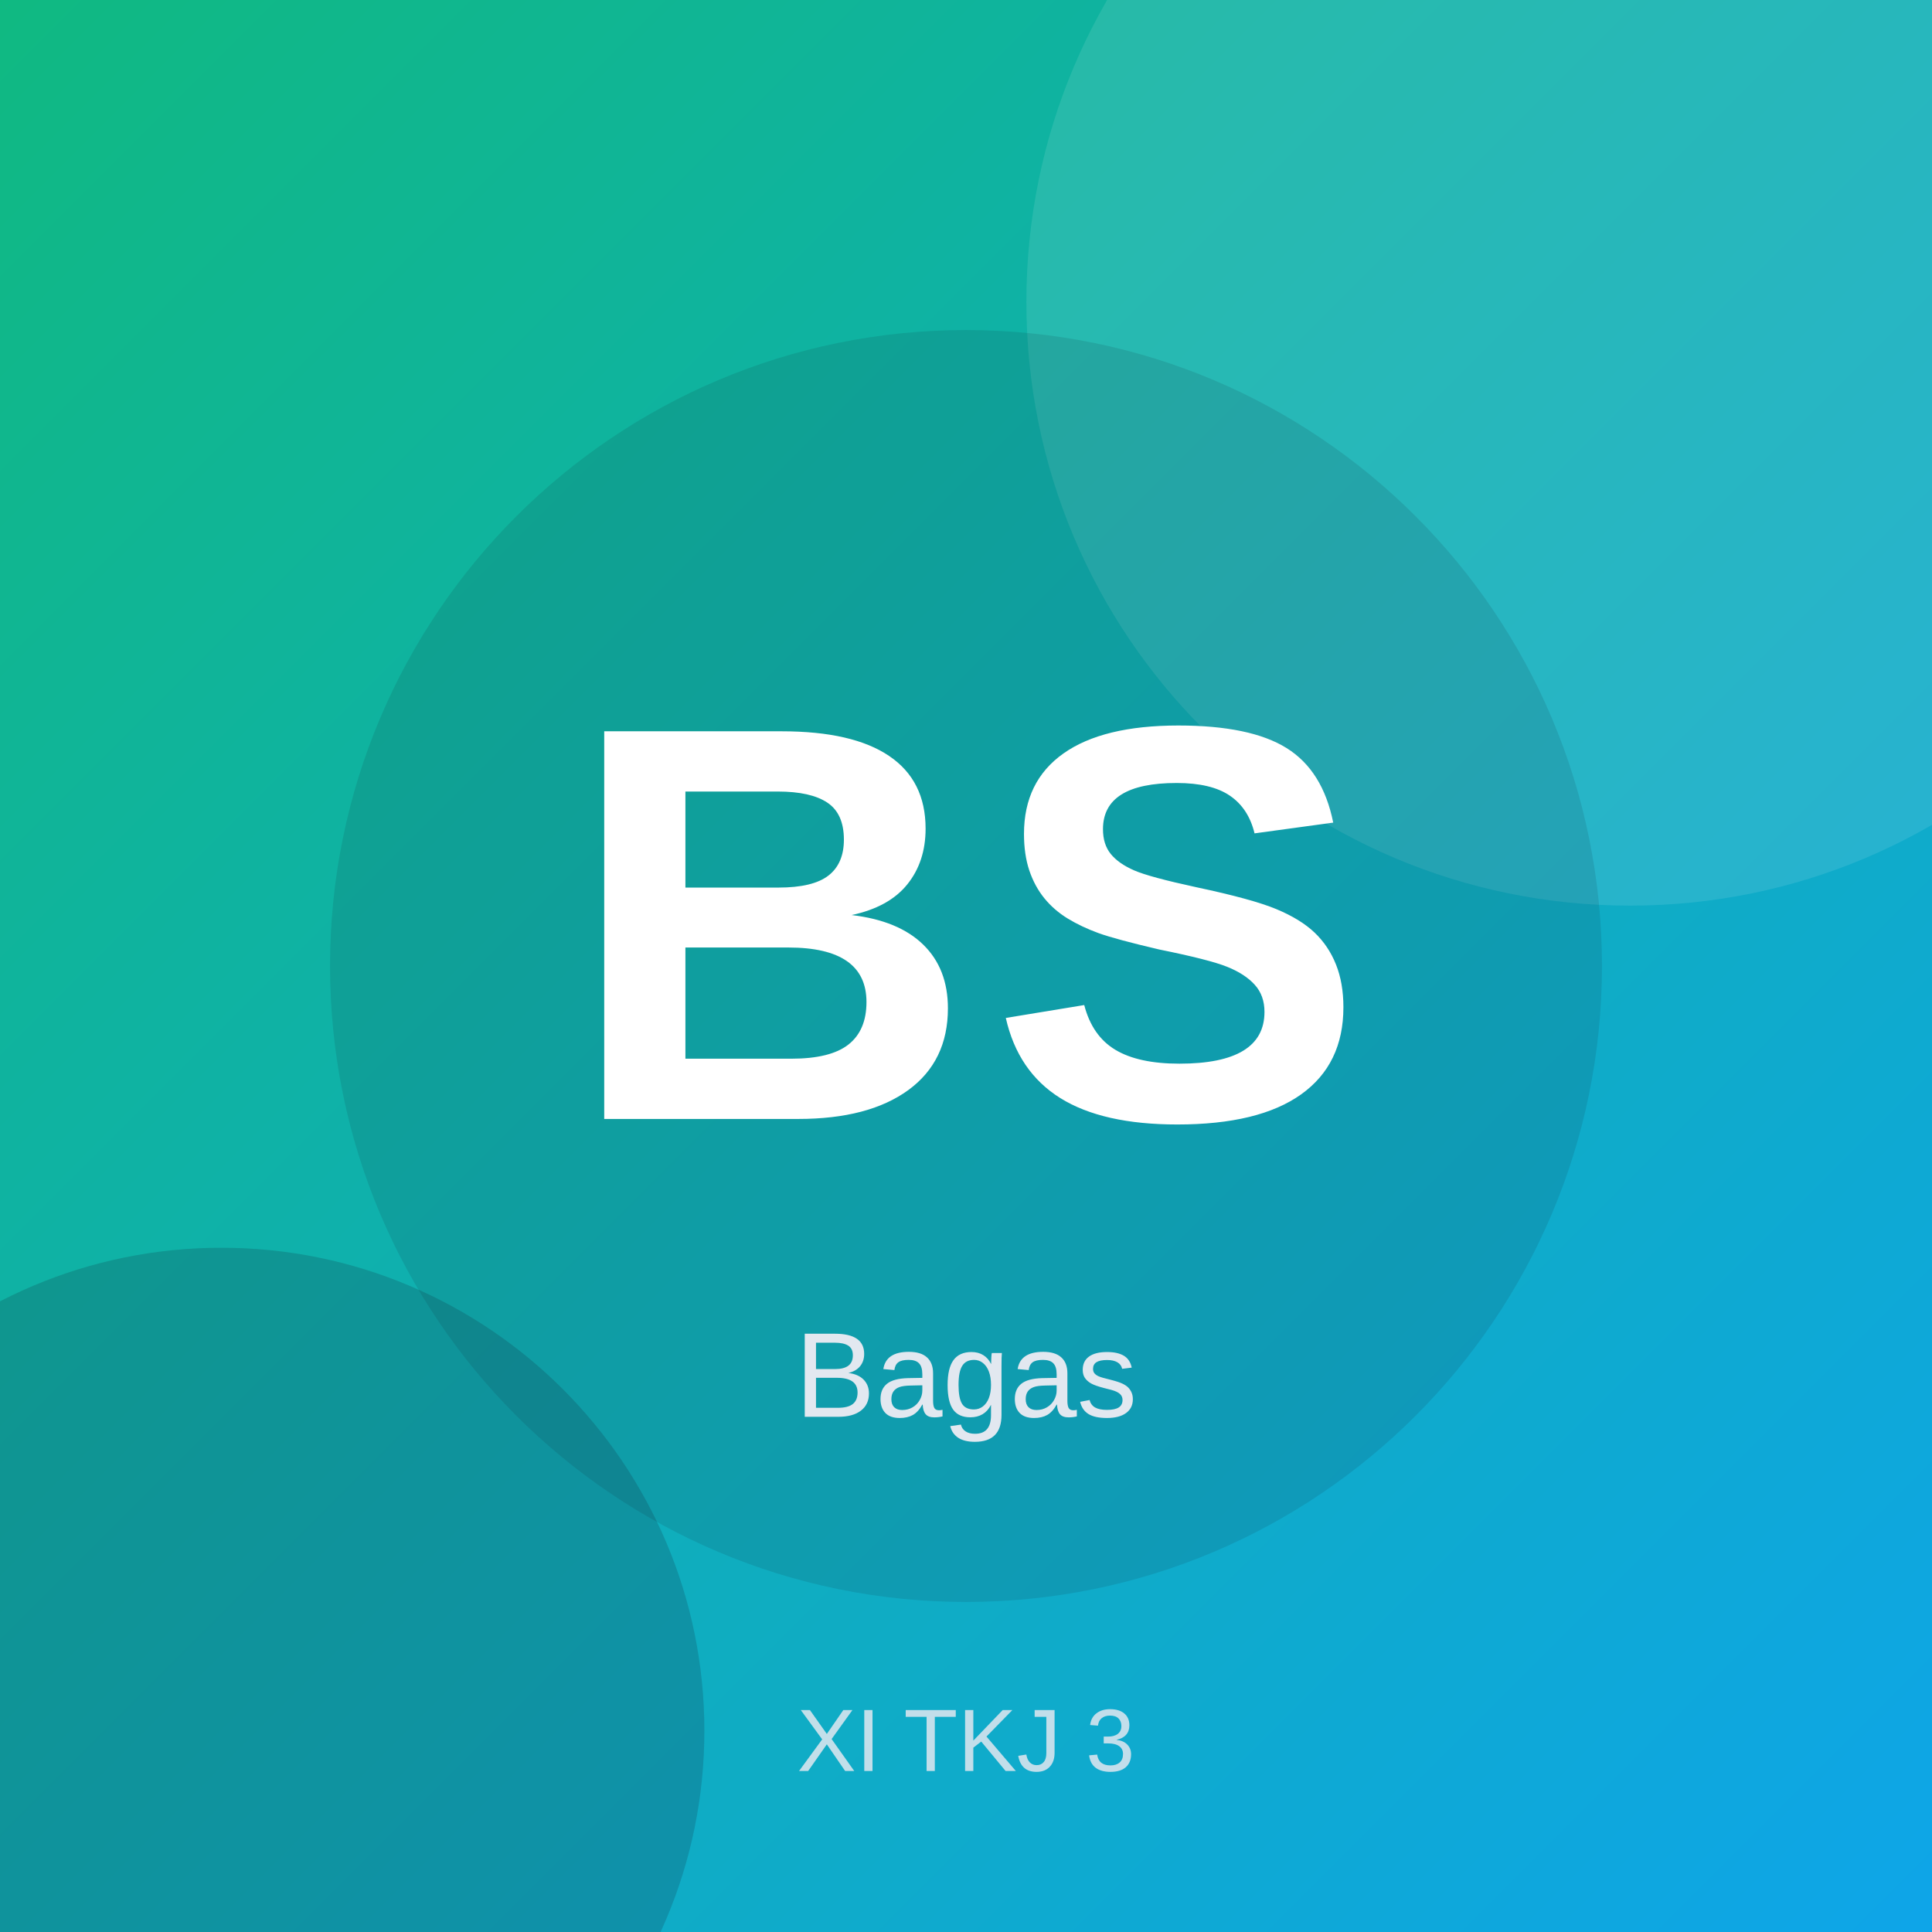
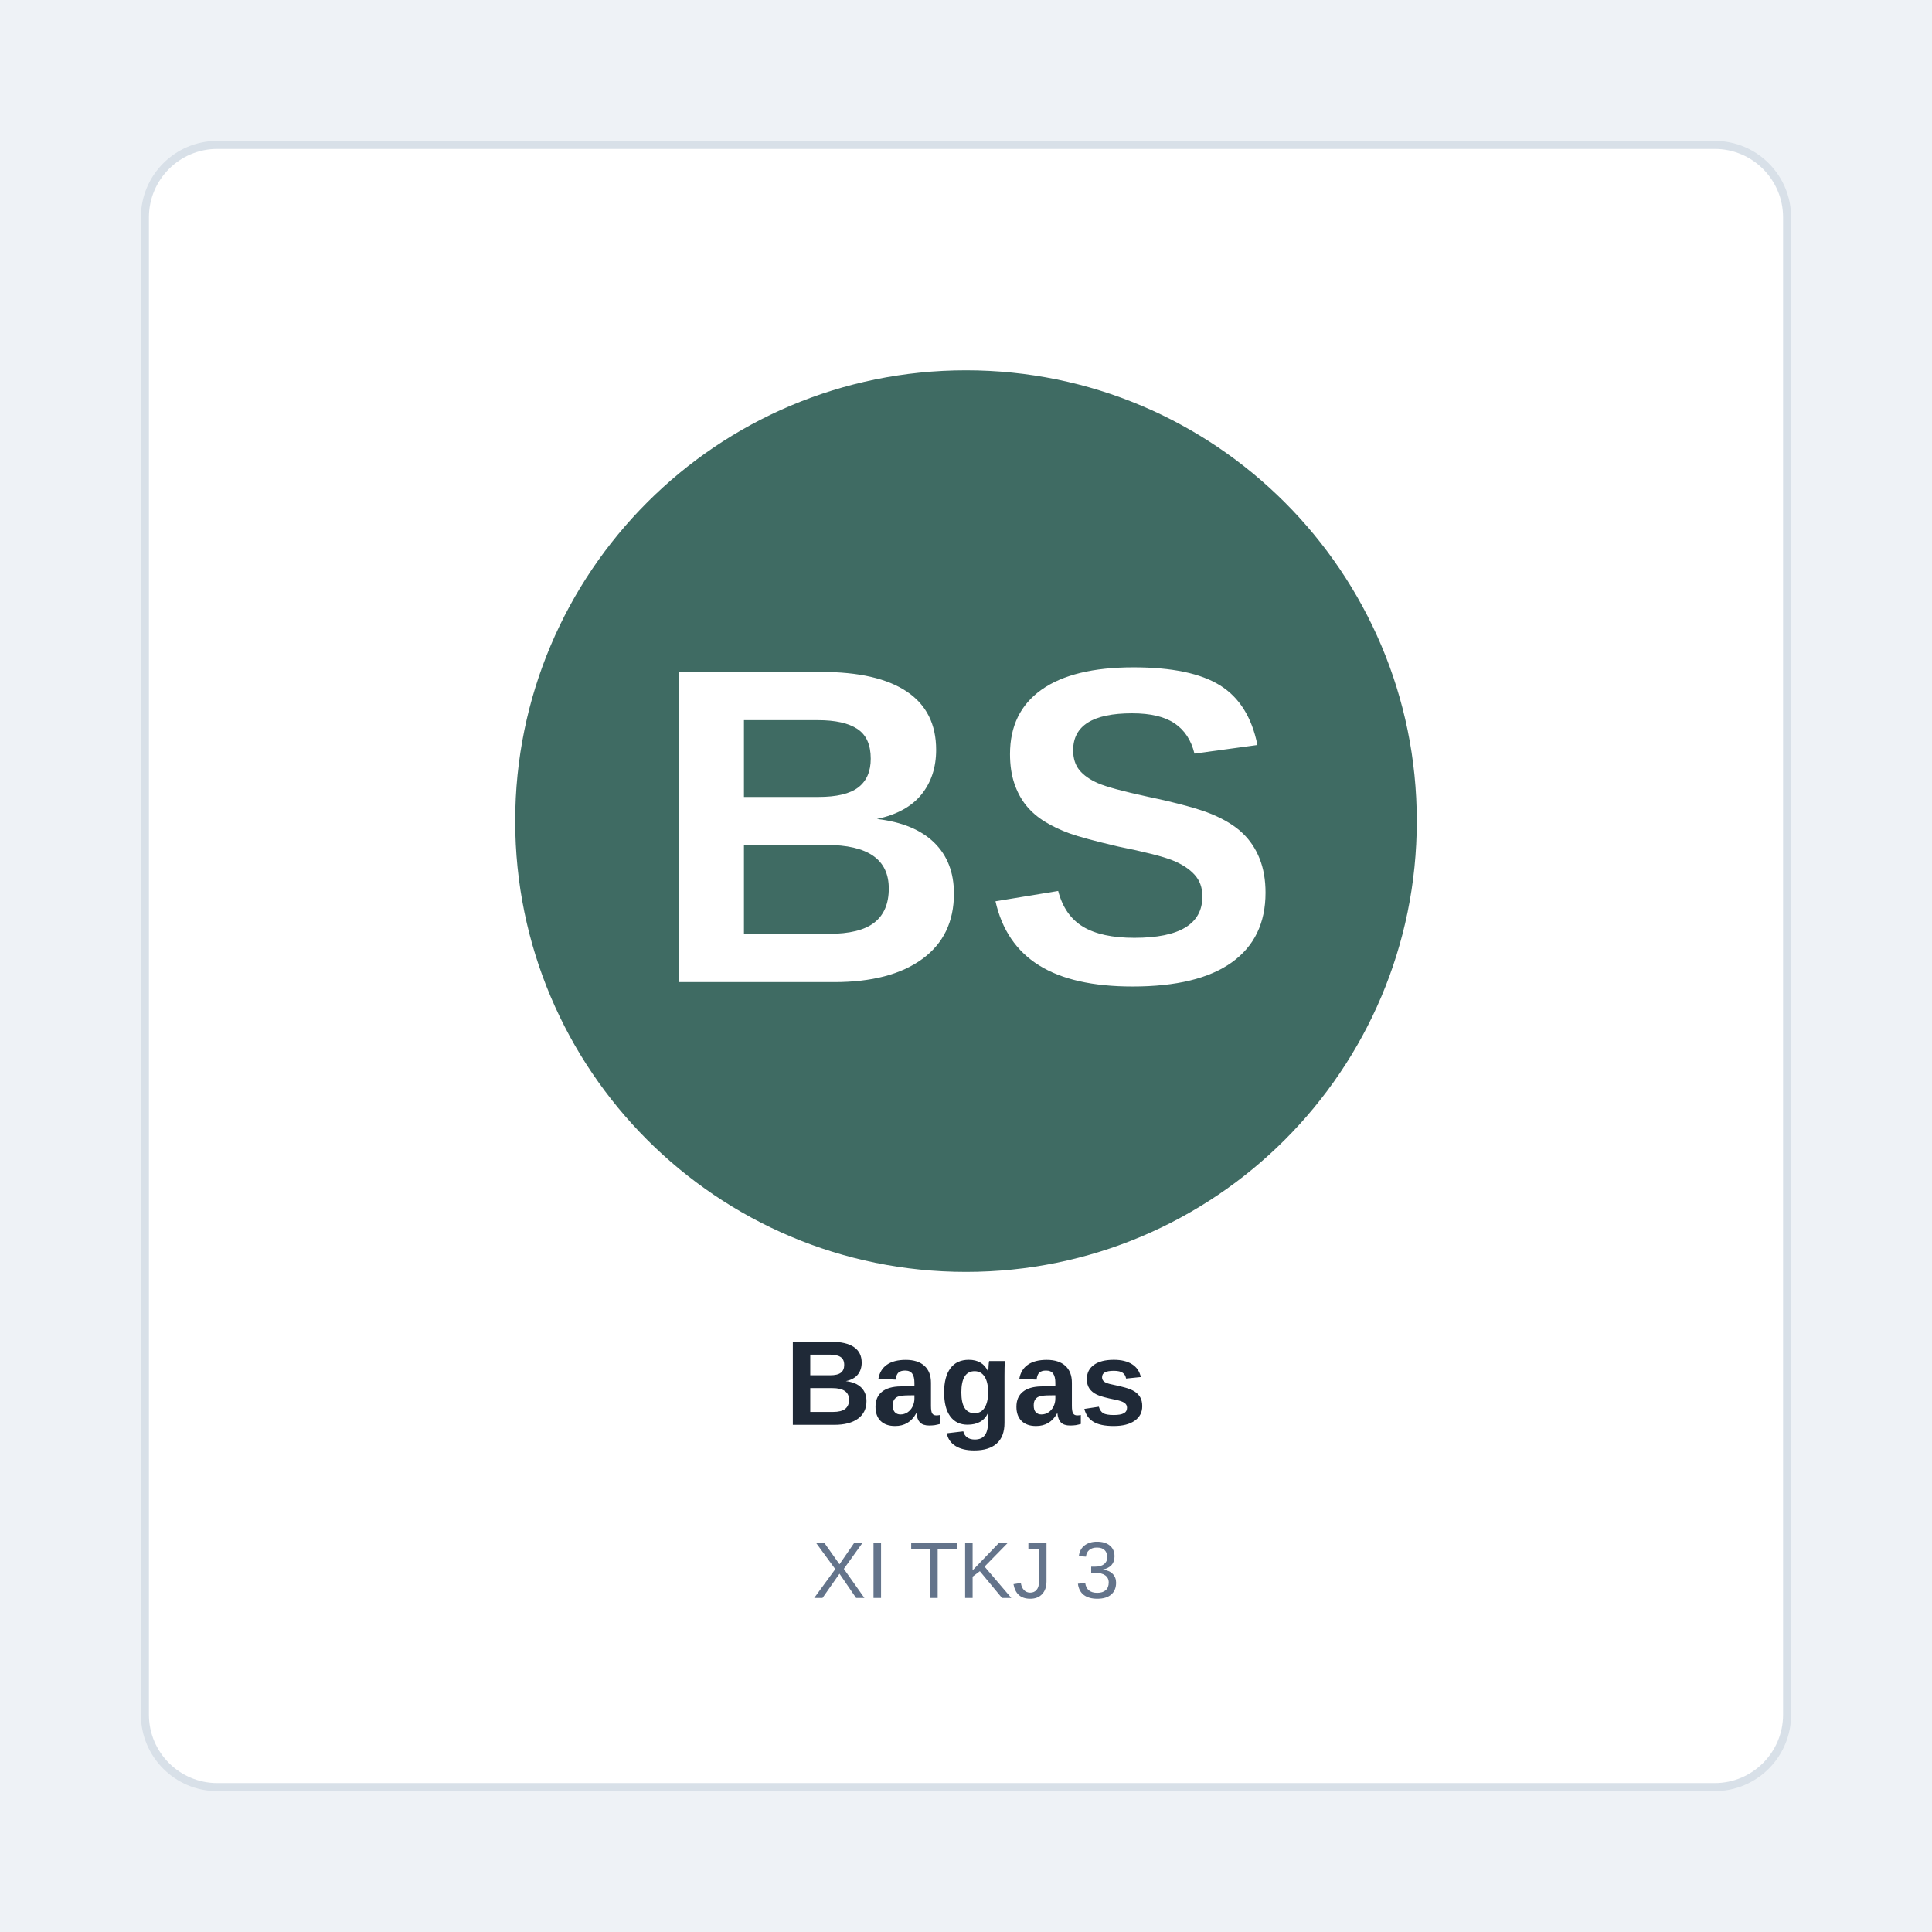
<svg xmlns="http://www.w3.org/2000/svg" width="480" height="480" viewBox="0 0 480 480">
-   <defs>
-     <linearGradient id="g" x1="0" y1="0" x2="1" y2="1">
-       <stop offset="0" stop-color="#10b981" />
-       <stop offset="1" stop-color="#0ea5e9" />
-     </linearGradient>
-   </defs>
-   <rect width="480" height="480" fill="url(#g)" />
-   <circle cx="405" cy="75" r="150" fill="#ffffff" opacity="0.10" />
-   <circle cx="55" cy="430" r="120" fill="#0f172a" opacity="0.18" />
-   <circle cx="240" cy="240" r="158" fill="#0f172a" opacity="0.12" />
-   <text x="240" y="278" font-family="'Segoe UI', Arial, sans-serif" font-size="140" font-weight="700" fill="#ffffff" text-anchor="middle" letter-spacing="4">BS</text>
-   <text x="240" y="352" font-family="'Segoe UI', Arial, sans-serif" font-size="30" fill="#e2e8f0" text-anchor="middle">Bagas</text>
-   <text x="240" y="440" font-family="'Segoe UI', Arial, sans-serif" font-size="22" fill="#e2e8f0" text-anchor="middle" opacity="0.85">XI TKJ 3</text>
+   <rect width="480" height="480" fill="#eef2f6" />
+   <rect x="36" y="36" width="408" height="408" rx="18" fill="#ffffff" stroke="#d8e0e8" stroke-width="2" />
+   <circle cx="240" cy="204" r="112" fill="#3f6b63" />
+   <text x="240" y="244" font-family="Arial, sans-serif" font-size="112" font-weight="700" fill="#ffffff" text-anchor="middle" letter-spacing="2">BS</text>
+   <text x="240" y="354" font-family="Arial, sans-serif" font-size="30" font-weight="600" fill="#1f2937" text-anchor="middle">Bagas</text>
+   <text x="240" y="397" font-family="Arial, sans-serif" font-size="20" fill="#64748b" text-anchor="middle">XI TKJ 3</text>
</svg>
